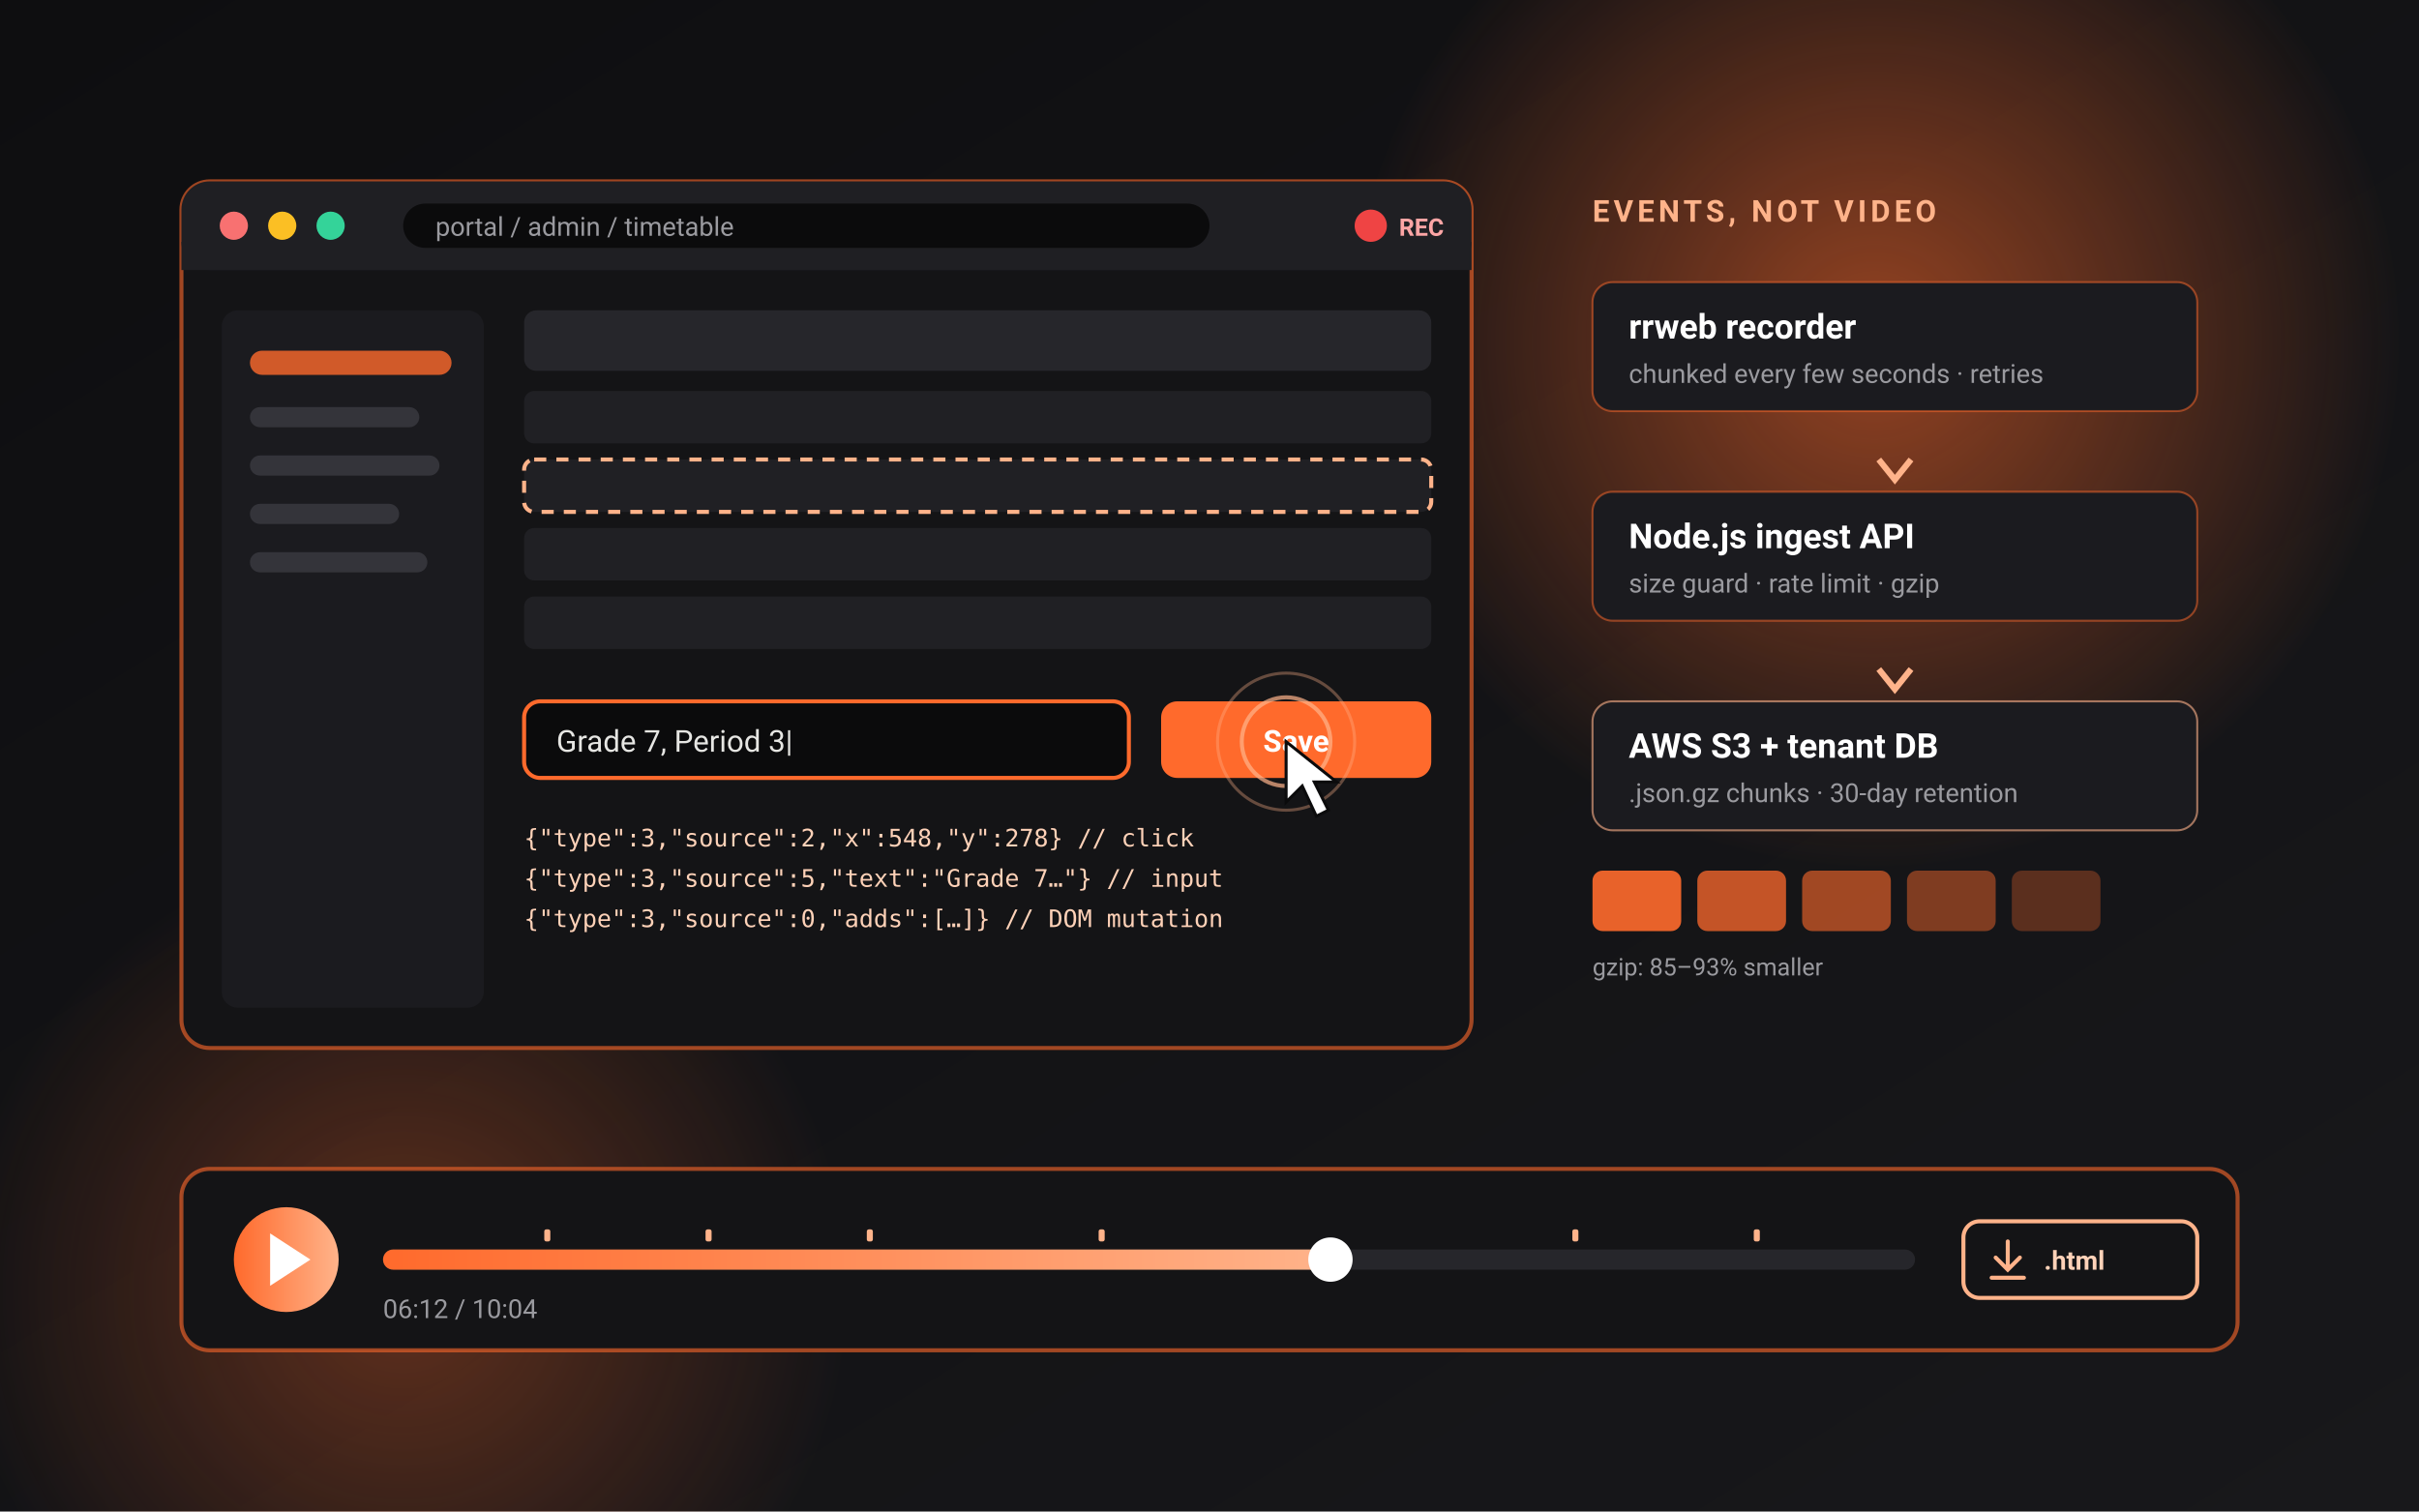
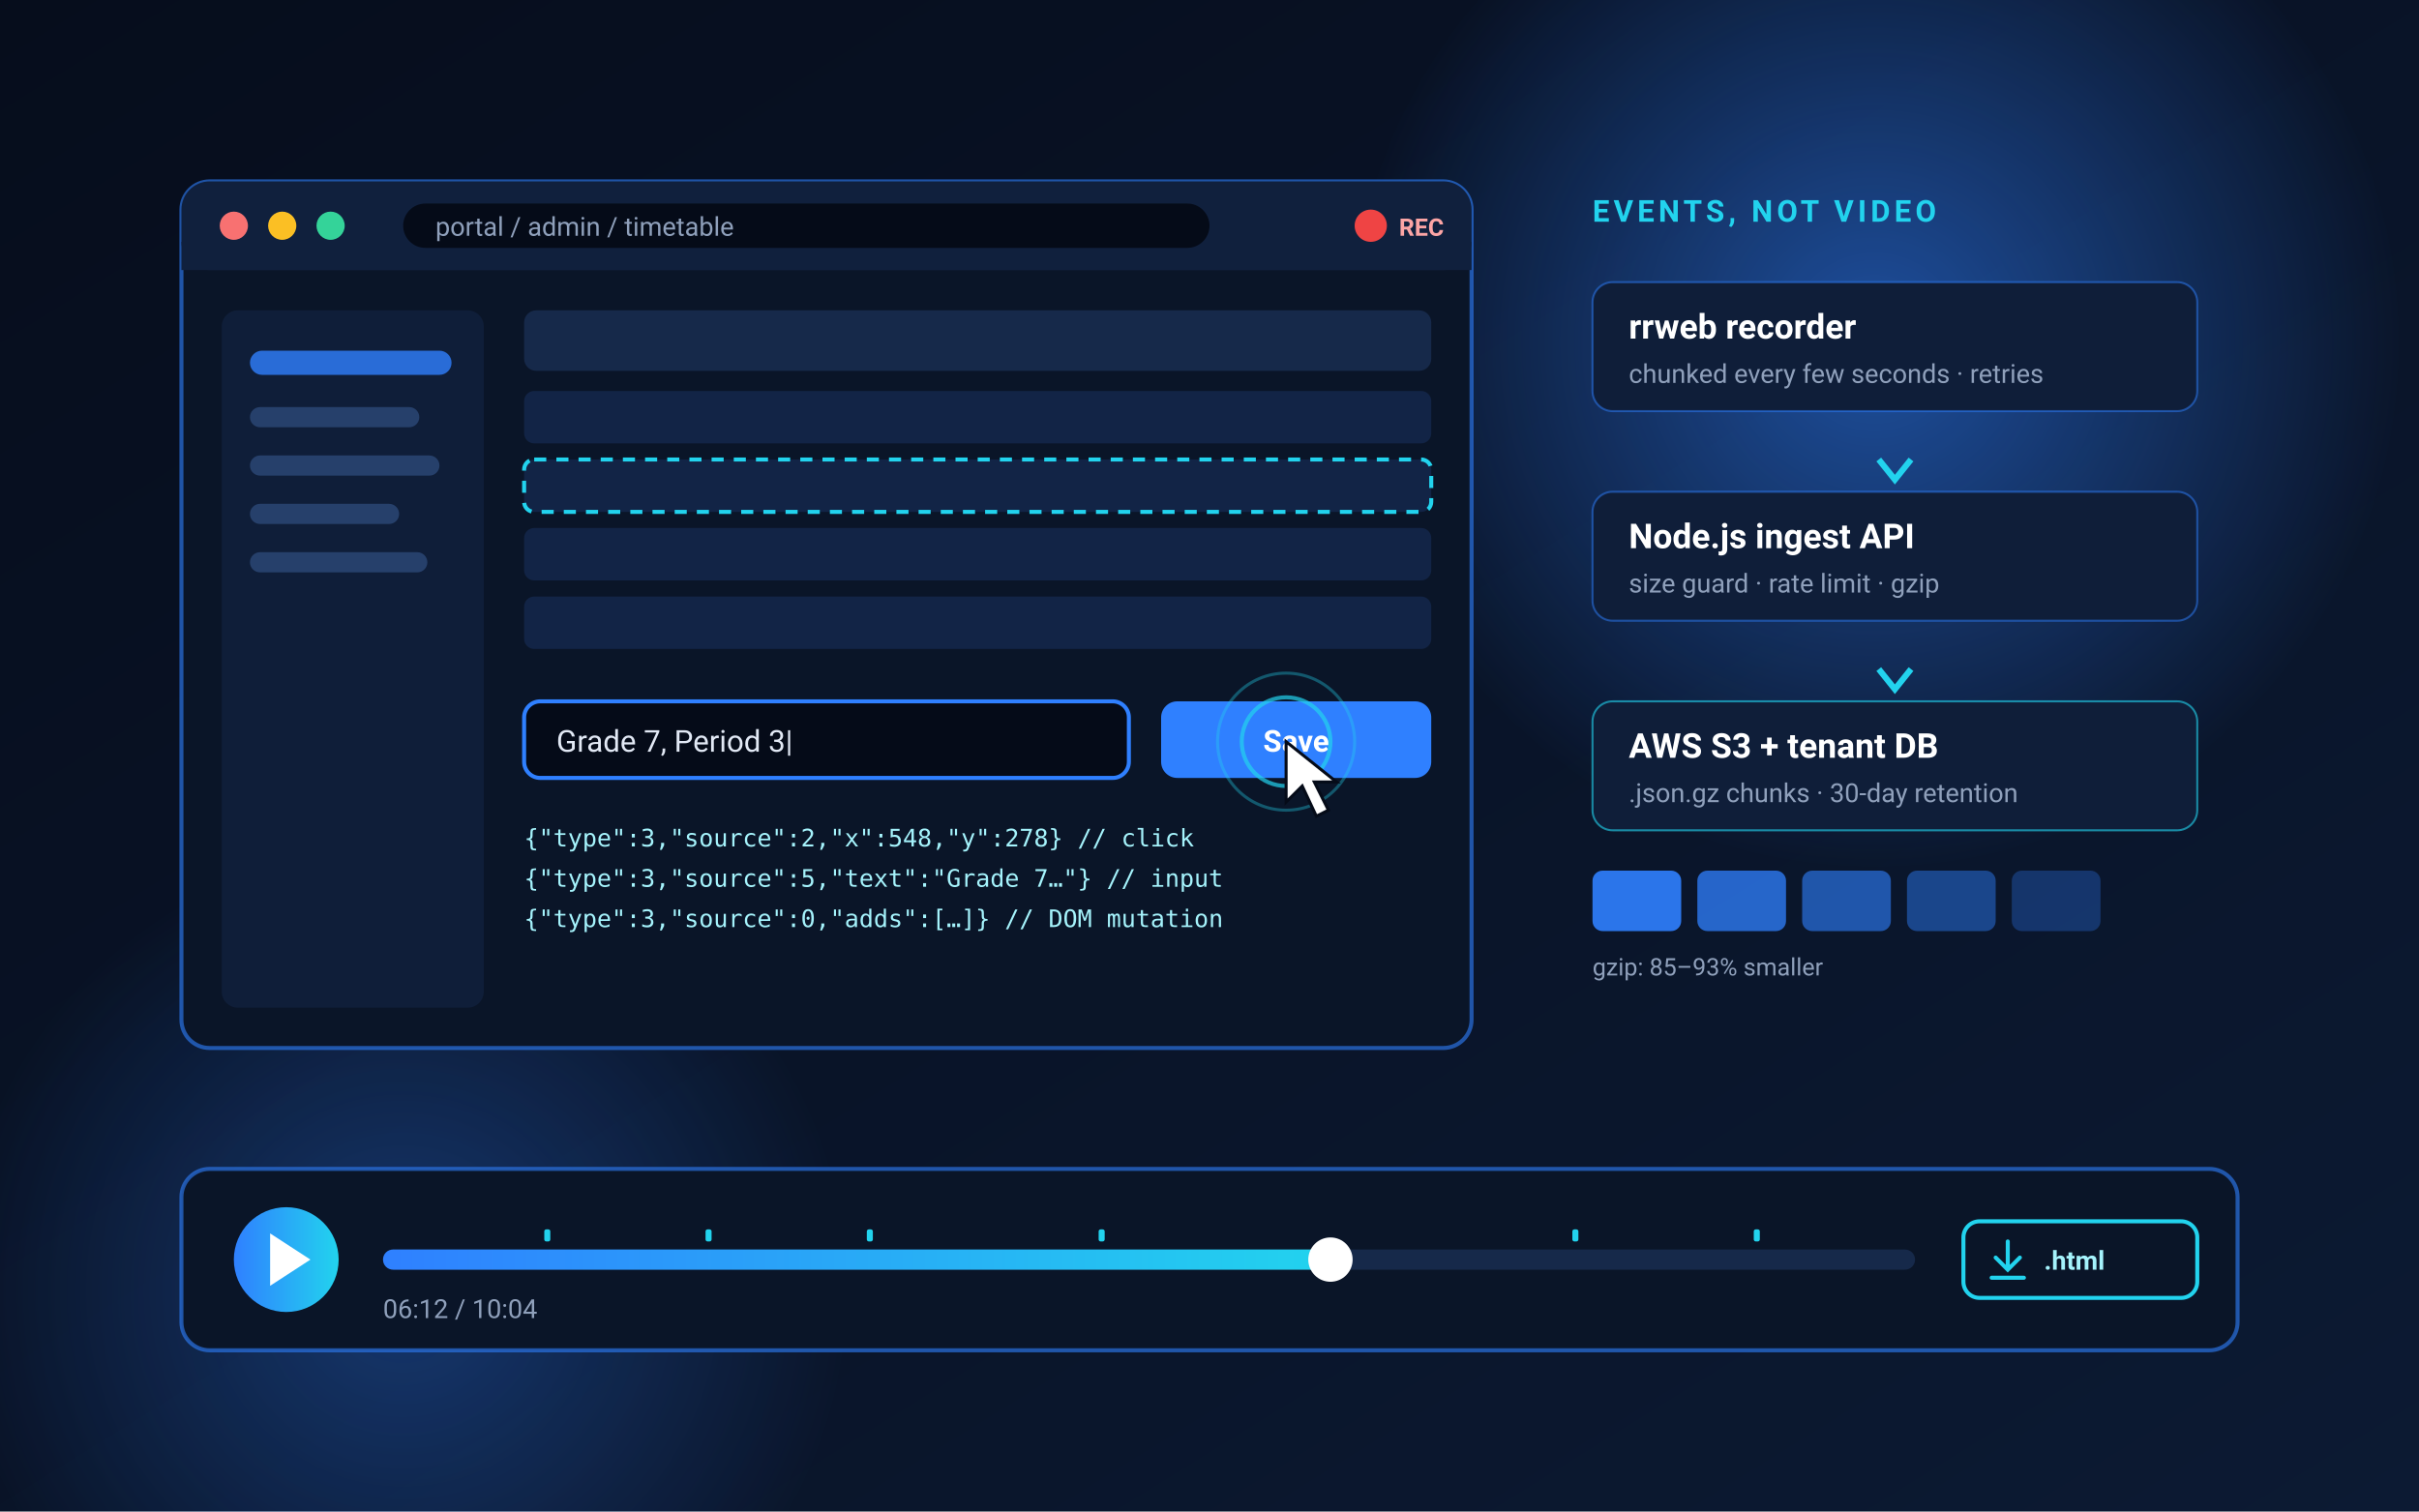
<svg xmlns="http://www.w3.org/2000/svg" viewBox="0 0 1200 750" font-family="Segoe UI, Roboto, Helvetica, Arial, sans-serif">
  <defs>
    <linearGradient id="bg" x1="0" y1="0" x2="1" y2="1">
-       <stop offset="0" stop-color="#0e0e10" />
-       <stop offset="1" stop-color="#18181b" />
+       <stop offset="0" stop-color="#060d1c" />
+       <stop offset="1" stop-color="#0c1a33" />
    </linearGradient>
    <linearGradient id="accent" x1="0" y1="0" x2="1" y2="0">
-       <stop offset="0" stop-color="#ff6a2c" />
-       <stop offset="1" stop-color="#ffb38a" />
+       <stop offset="0" stop-color="#2f80ff" />
+       <stop offset="1" stop-color="#22d3ee" />
    </linearGradient>
    <radialGradient id="glow" cx="0.5" cy="0.5" r="0.5">
-       <stop offset="0" stop-color="#ff6a2c" stop-opacity=".55" />
-       <stop offset="1" stop-color="#ff6a2c" stop-opacity="0" />
+       <stop offset="0" stop-color="#2f80ff" stop-opacity=".55" />
+       <stop offset="1" stop-color="#2f80ff" stop-opacity="0" />
    </radialGradient>
  </defs>
  <rect width="1200" height="750" fill="url(#bg)" />
  <circle cx="930" cy="170" r="260" fill="url(#glow)" />
  <circle cx="200" cy="640" r="220" fill="url(#glow)" opacity=".6" />
  <g transform="translate(90 90)">
-     <rect width="640" height="430" rx="14" fill="#141416" stroke="#ff6a2c" stroke-opacity=".6" stroke-width="2" />
-     <rect width="640" height="44" rx="14" fill="#1f1f23" />
-     <rect y="30" width="640" height="14" fill="#1f1f23" />
+     <rect width="640" height="430" rx="14" fill="#0a1528" stroke="#2f80ff" stroke-opacity=".6" stroke-width="2" />
+     <rect width="640" height="44" rx="14" fill="#10203d" />
+     <rect y="30" width="640" height="14" fill="#10203d" />
    <circle cx="26" cy="22" r="7" fill="#f87171" />
    <circle cx="50" cy="22" r="7" fill="#fbbf24" />
    <circle cx="74" cy="22" r="7" fill="#34d399" />
-     <rect x="110" y="11" width="400" height="22" rx="11" fill="#0b0b0c" />
-     <text x="126" y="27" fill="#9a9a9f" font-size="13">portal / admin / timetable</text>
+     <rect x="110" y="11" width="400" height="22" rx="11" fill="#050b18" />
+     <text x="126" y="27" fill="#8fa0bb" font-size="13">portal / admin / timetable</text>
    <circle cx="590" cy="22" r="8" fill="#ef4444" />
    <text x="604" y="27" fill="#fca5a5" font-size="12" font-weight="700">REC</text>
-     <rect x="20" y="64" width="130" height="346" rx="8" fill="#1b1b1f" />
-     <rect x="34" y="84" width="100" height="12" rx="6" fill="#ff6a2c" opacity=".8" />
-     <rect x="34" y="112" width="84" height="10" rx="5" fill="#34343a" />
-     <rect x="34" y="136" width="94" height="10" rx="5" fill="#34343a" />
-     <rect x="34" y="160" width="74" height="10" rx="5" fill="#34343a" />
-     <rect x="34" y="184" width="88" height="10" rx="5" fill="#34343a" />
-     <rect x="170" y="64" width="450" height="30" rx="6" fill="#26262b" />
-     <g fill="#202024">
+     <rect x="20" y="64" width="130" height="346" rx="8" fill="#0f1e39" />
+     <rect x="34" y="84" width="100" height="12" rx="6" fill="#2f80ff" opacity=".8" />
+     <rect x="34" y="112" width="84" height="10" rx="5" fill="#26406b" />
+     <rect x="34" y="136" width="94" height="10" rx="5" fill="#26406b" />
+     <rect x="34" y="160" width="74" height="10" rx="5" fill="#26406b" />
+     <rect x="34" y="184" width="88" height="10" rx="5" fill="#26406b" />
+     <rect x="170" y="64" width="450" height="30" rx="6" fill="#16294a" />
+     <g fill="#122446">
      <rect x="170" y="104" width="450" height="26" rx="5" />
      <rect x="170" y="138" width="450" height="26" rx="5" />
      <rect x="170" y="172" width="450" height="26" rx="5" />
      <rect x="170" y="206" width="450" height="26" rx="5" />
    </g>
-     <rect x="170" y="138" width="450" height="26" rx="5" fill="none" stroke="#ffb38a" stroke-width="2" stroke-dasharray="6 5" />
-     <rect x="170" y="258" width="300" height="38" rx="8" fill="#0b0b0c" stroke="#ff6a2c" stroke-width="2" />
-     <text x="186" y="283" fill="#e6e6e3" font-size="15">Grade 7, Period 3|</text>
-     <rect x="486" y="258" width="134" height="38" rx="8" fill="#ff6a2c" />
+     <rect x="170" y="138" width="450" height="26" rx="5" fill="none" stroke="#22d3ee" stroke-width="2" stroke-dasharray="6 5" />
+     <rect x="170" y="258" width="300" height="38" rx="8" fill="#050b18" stroke="#2f80ff" stroke-width="2" />
+     <text x="186" y="283" fill="#e2e9f5" font-size="15">Grade 7, Period 3|</text>
+     <rect x="486" y="258" width="134" height="38" rx="8" fill="#2f80ff" />
    <text x="553" y="283" fill="#fff" font-size="15" font-weight="700" text-anchor="middle">Save</text>
-     <circle cx="548" cy="278" r="22" fill="none" stroke="#ffb38a" stroke-width="2" opacity=".7" />
-     <circle cx="548" cy="278" r="34" fill="none" stroke="#ffb38a" stroke-width="1.5" opacity=".35" />
-     <path d="M548 278 l0 30 l8 -8 l7 15 l6 -3 l-7 -14 l11 0 z" fill="#fff" stroke="#0b0b0c" stroke-width="1.5" />
-     <g font-size="12" font-family="Consolas, Menlo, monospace" fill="#ffd2b8">
+     <circle cx="548" cy="278" r="22" fill="none" stroke="#22d3ee" stroke-width="2" opacity=".7" />
+     <circle cx="548" cy="278" r="34" fill="none" stroke="#22d3ee" stroke-width="1.5" opacity=".35" />
+     <path d="M548 278 l0 30 l8 -8 l7 15 l6 -3 l-7 -14 l11 0 z" fill="#fff" stroke="#050b18" stroke-width="1.5" />
+     <g font-size="12" font-family="Consolas, Menlo, monospace" fill="#a5f3fc">
      <text x="170" y="330">{"type":3,"source":2,"x":548,"y":278}   // click</text>
      <text x="170" y="350">{"type":3,"source":5,"text":"Grade 7…"}  // input</text>
      <text x="170" y="370">{"type":3,"source":0,"adds":[…]}      // DOM mutation</text>
    </g>
  </g>
  <g transform="translate(790 110)">
-     <text x="0" y="0" fill="#ffb38a" font-size="15" font-weight="700" letter-spacing="2">EVENTS, NOT VIDEO</text>
+     <text x="0" y="0" fill="#22d3ee" font-size="15" font-weight="700" letter-spacing="2">EVENTS, NOT VIDEO</text>
    <g transform="translate(0 30)">
-       <rect width="300" height="64" rx="10" fill="#1b1b1f" stroke="#ff6a2c" stroke-opacity=".5" />
+       <rect width="300" height="64" rx="10" fill="#0f1e39" stroke="#2f80ff" stroke-opacity=".5" />
      <text x="18" y="28" fill="#fff" font-size="17" font-weight="700">rrweb recorder</text>
-       <text x="18" y="50" fill="#9a9a9f" font-size="13">chunked every few seconds · retries</text>
+       <text x="18" y="50" fill="#8fa0bb" font-size="13">chunked every few seconds · retries</text>
    </g>
    <path d="M150 100 v26" stroke="url(#accent)" stroke-width="3" />
-     <path d="M142 118 l8 10 l8 -10" fill="none" stroke="#ffb38a" stroke-width="3" />
+     <path d="M142 118 l8 10 l8 -10" fill="none" stroke="#22d3ee" stroke-width="3" />
    <g transform="translate(0 134)">
-       <rect width="300" height="64" rx="10" fill="#1b1b1f" stroke="#ff6a2c" stroke-opacity=".5" />
+       <rect width="300" height="64" rx="10" fill="#0f1e39" stroke="#2f80ff" stroke-opacity=".5" />
      <text x="18" y="28" fill="#fff" font-size="17" font-weight="700">Node.js ingest API</text>
-       <text x="18" y="50" fill="#9a9a9f" font-size="13">size guard · rate limit · gzip</text>
+       <text x="18" y="50" fill="#8fa0bb" font-size="13">size guard · rate limit · gzip</text>
    </g>
    <path d="M150 204 v26" stroke="url(#accent)" stroke-width="3" />
-     <path d="M142 222 l8 10 l8 -10" fill="none" stroke="#ffb38a" stroke-width="3" />
+     <path d="M142 222 l8 10 l8 -10" fill="none" stroke="#22d3ee" stroke-width="3" />
    <g transform="translate(0 238)">
-       <rect width="300" height="64" rx="10" fill="#1b1b1f" stroke="#ffb38a" stroke-opacity=".6" />
+       <rect width="300" height="64" rx="10" fill="#0f1e39" stroke="#22d3ee" stroke-opacity=".6" />
      <text x="18" y="28" fill="#fff" font-size="17" font-weight="700">AWS S3 + tenant DB</text>
-       <text x="18" y="50" fill="#9a9a9f" font-size="13">.json.gz chunks · 30-day retention</text>
+       <text x="18" y="50" fill="#8fa0bb" font-size="13">.json.gz chunks · 30-day retention</text>
    </g>
    <g transform="translate(0 322)">
-       <rect x="0" width="44" height="30" rx="5" fill="#ff6a2c" opacity=".9" />
-       <rect x="52" width="44" height="30" rx="5" fill="#ff6a2c" opacity=".75" />
-       <rect x="104" width="44" height="30" rx="5" fill="#ff6a2c" opacity=".6" />
-       <rect x="156" width="44" height="30" rx="5" fill="#ff6a2c" opacity=".45" />
-       <rect x="208" width="44" height="30" rx="5" fill="#ff6a2c" opacity=".3" />
-       <text x="0" y="52" fill="#9a9a9f" font-size="12">gzip: 85–93% smaller</text>
+       <rect x="0" width="44" height="30" rx="5" fill="#2f80ff" opacity=".9" />
+       <rect x="52" width="44" height="30" rx="5" fill="#2f80ff" opacity=".75" />
+       <rect x="104" width="44" height="30" rx="5" fill="#2f80ff" opacity=".6" />
+       <rect x="156" width="44" height="30" rx="5" fill="#2f80ff" opacity=".45" />
+       <rect x="208" width="44" height="30" rx="5" fill="#2f80ff" opacity=".3" />
+       <text x="0" y="52" fill="#8fa0bb" font-size="12">gzip: 85–93% smaller</text>
    </g>
  </g>
  <g transform="translate(90 580)">
-     <rect width="1020" height="90" rx="14" fill="#141416" stroke="#ff6a2c" stroke-opacity=".6" stroke-width="2" />
+     <rect width="1020" height="90" rx="14" fill="#0a1528" stroke="#2f80ff" stroke-opacity=".6" stroke-width="2" />
    <circle cx="52" cy="45" r="26" fill="url(#accent)" />
    <path d="M44 32 l20 13 l-20 13 z" fill="#fff" />
-     <rect x="100" y="40" width="760" height="10" rx="5" fill="#26262b" />
+     <rect x="100" y="40" width="760" height="10" rx="5" fill="#16294a" />
    <rect x="100" y="40" width="470" height="10" rx="5" fill="url(#accent)" />
    <circle cx="570" cy="45" r="11" fill="#fff" />
-     <g fill="#ffb38a">
+     <g fill="#22d3ee">
      <rect x="180" y="30" width="3" height="6" rx="1" />
      <rect x="260" y="30" width="3" height="6" rx="1" />
      <rect x="340" y="30" width="3" height="6" rx="1" />
      <rect x="455" y="30" width="3" height="6" rx="1" />
      <rect x="690" y="30" width="3" height="6" rx="1" />
      <rect x="780" y="30" width="3" height="6" rx="1" />
    </g>
-     <text x="100" y="74" fill="#9a9a9f" font-size="13">06:12 / 10:04</text>
-     <rect x="884" y="26" width="116" height="38" rx="8" fill="none" stroke="#ffb38a" stroke-width="2" />
-     <path d="M906 36 v14 M900 44 l6 6 l6 -6 M898 54 h16" fill="none" stroke="#ffb38a" stroke-width="2" stroke-linecap="round" />
-     <text x="924" y="50" fill="#ffd2b8" font-size="13" font-weight="700">.html</text>
+     <text x="100" y="74" fill="#8fa0bb" font-size="13">06:12 / 10:04</text>
+     <rect x="884" y="26" width="116" height="38" rx="8" fill="none" stroke="#22d3ee" stroke-width="2" />
+     <path d="M906 36 v14 M900 44 l6 6 l6 -6 M898 54 h16" fill="none" stroke="#22d3ee" stroke-width="2" stroke-linecap="round" />
+     <text x="924" y="50" fill="#a5f3fc" font-size="13" font-weight="700">.html</text>
  </g>
</svg>
